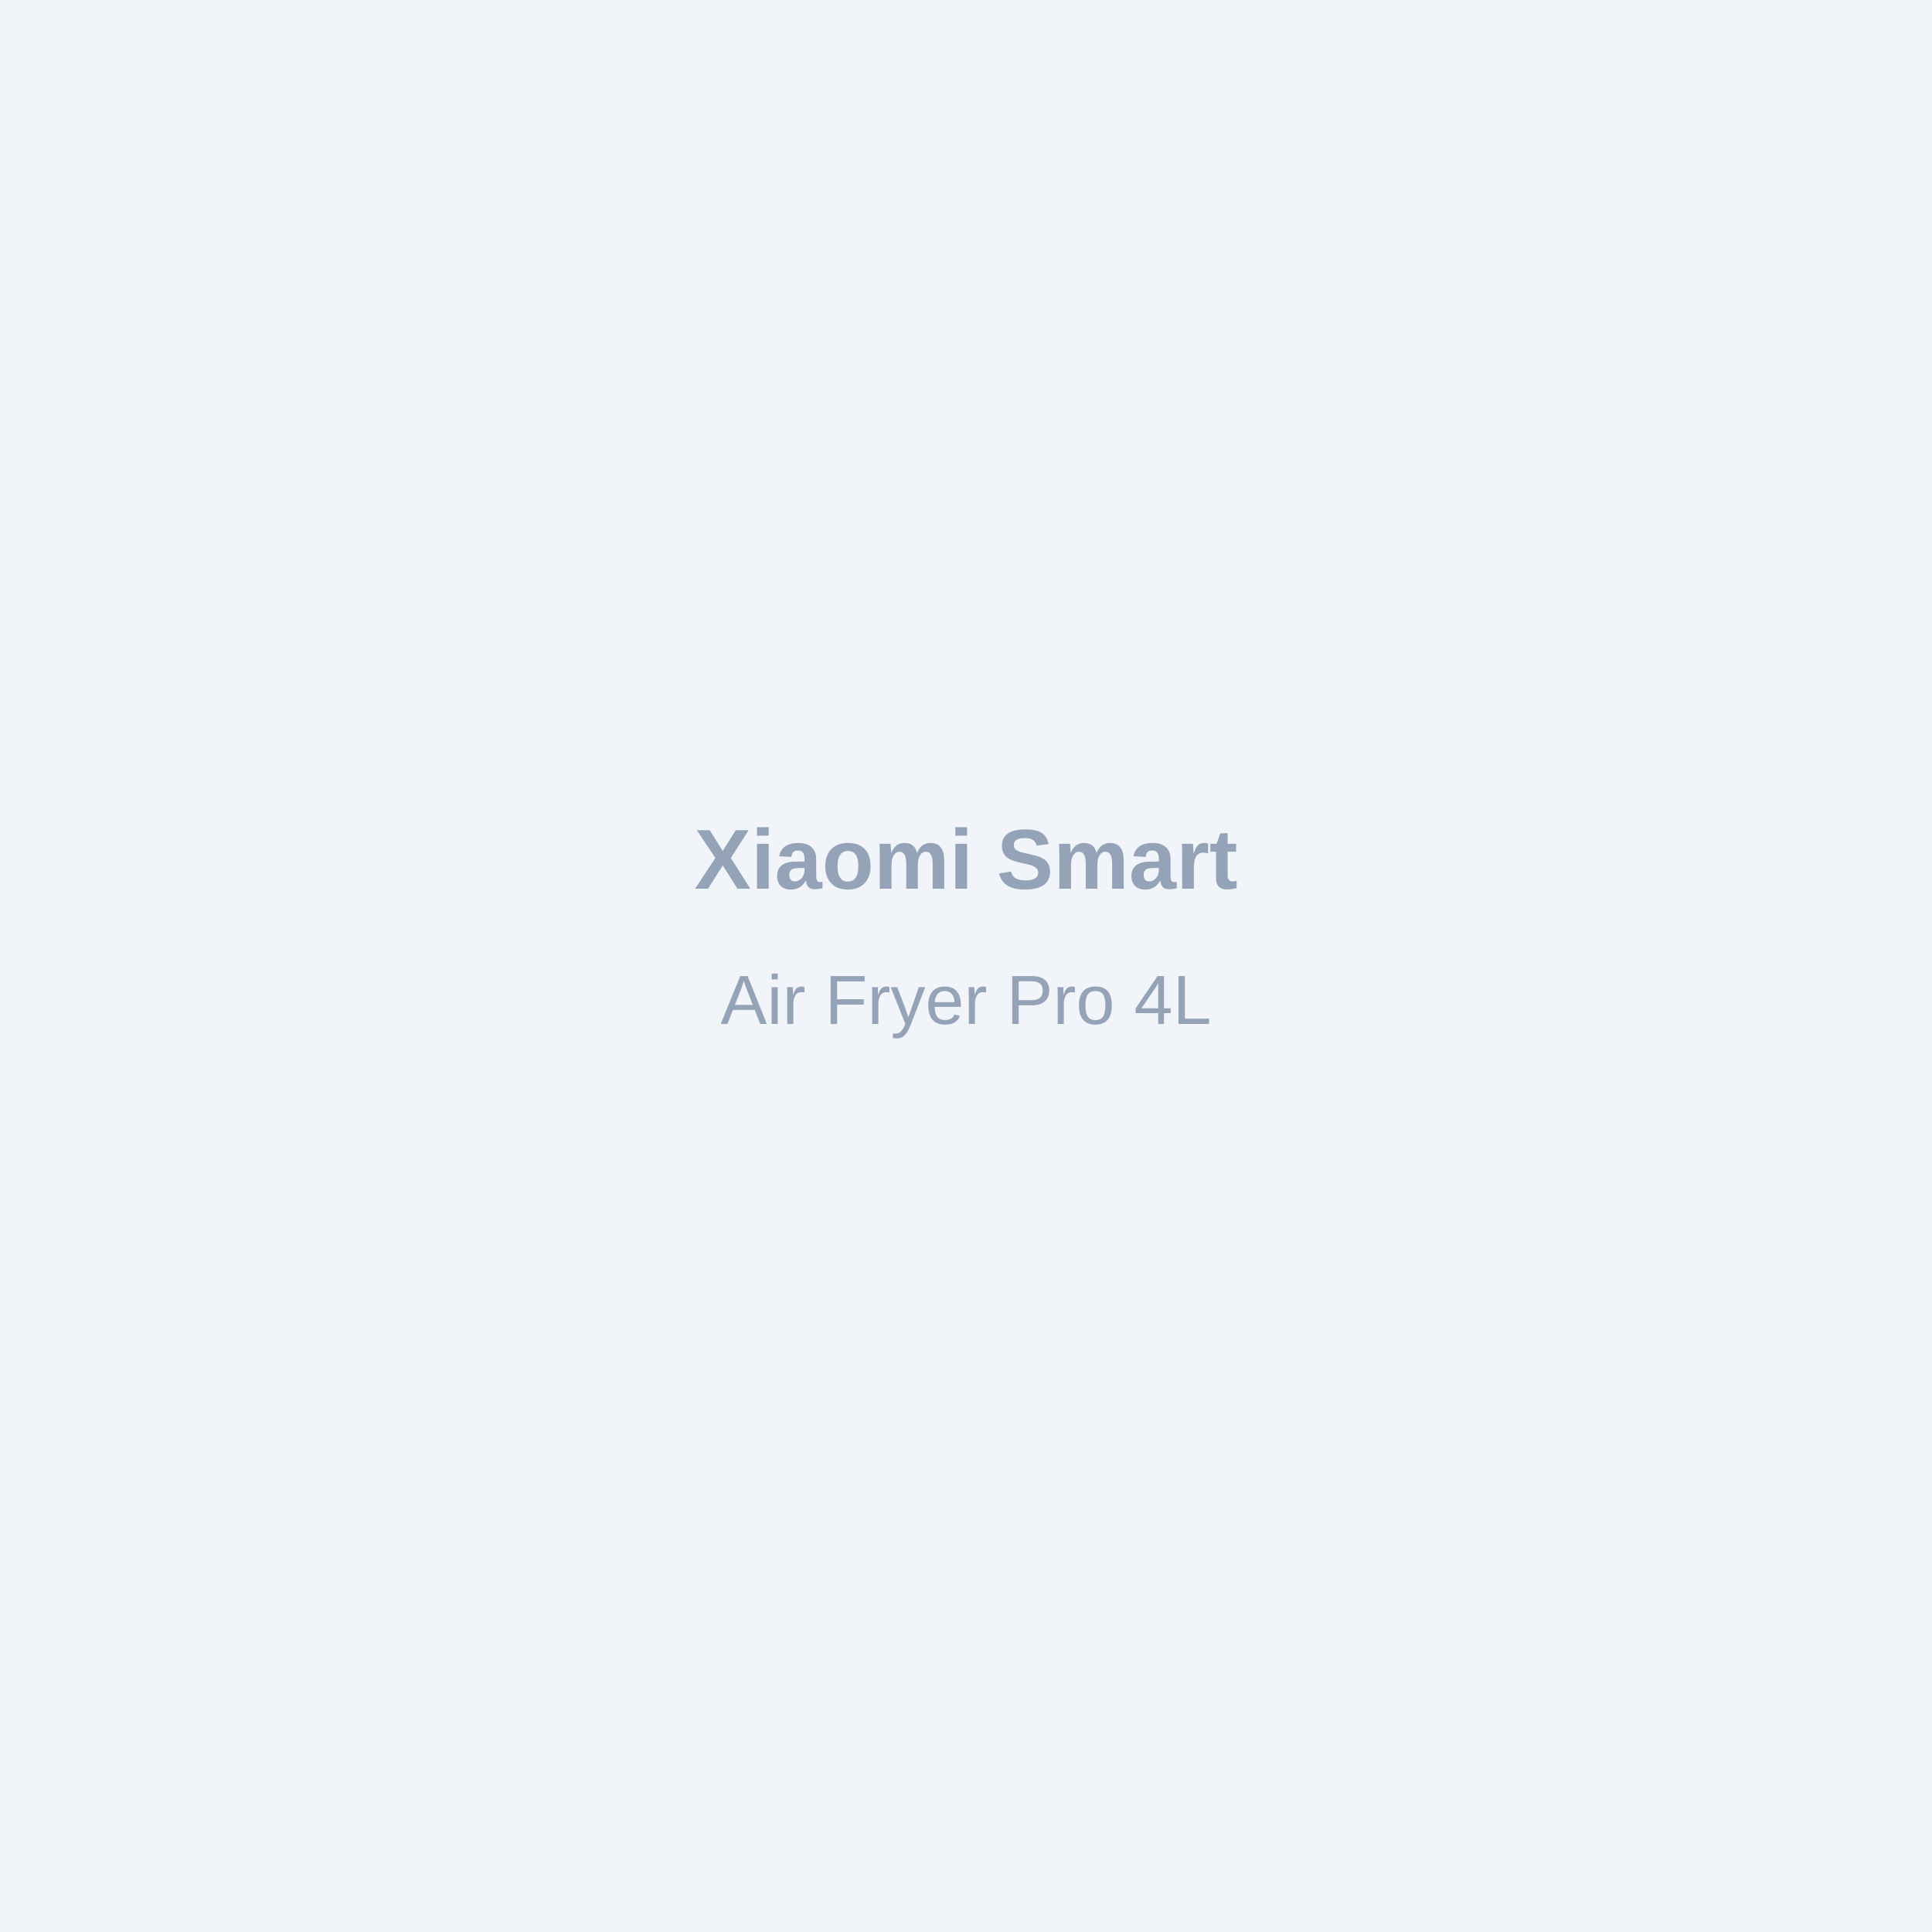
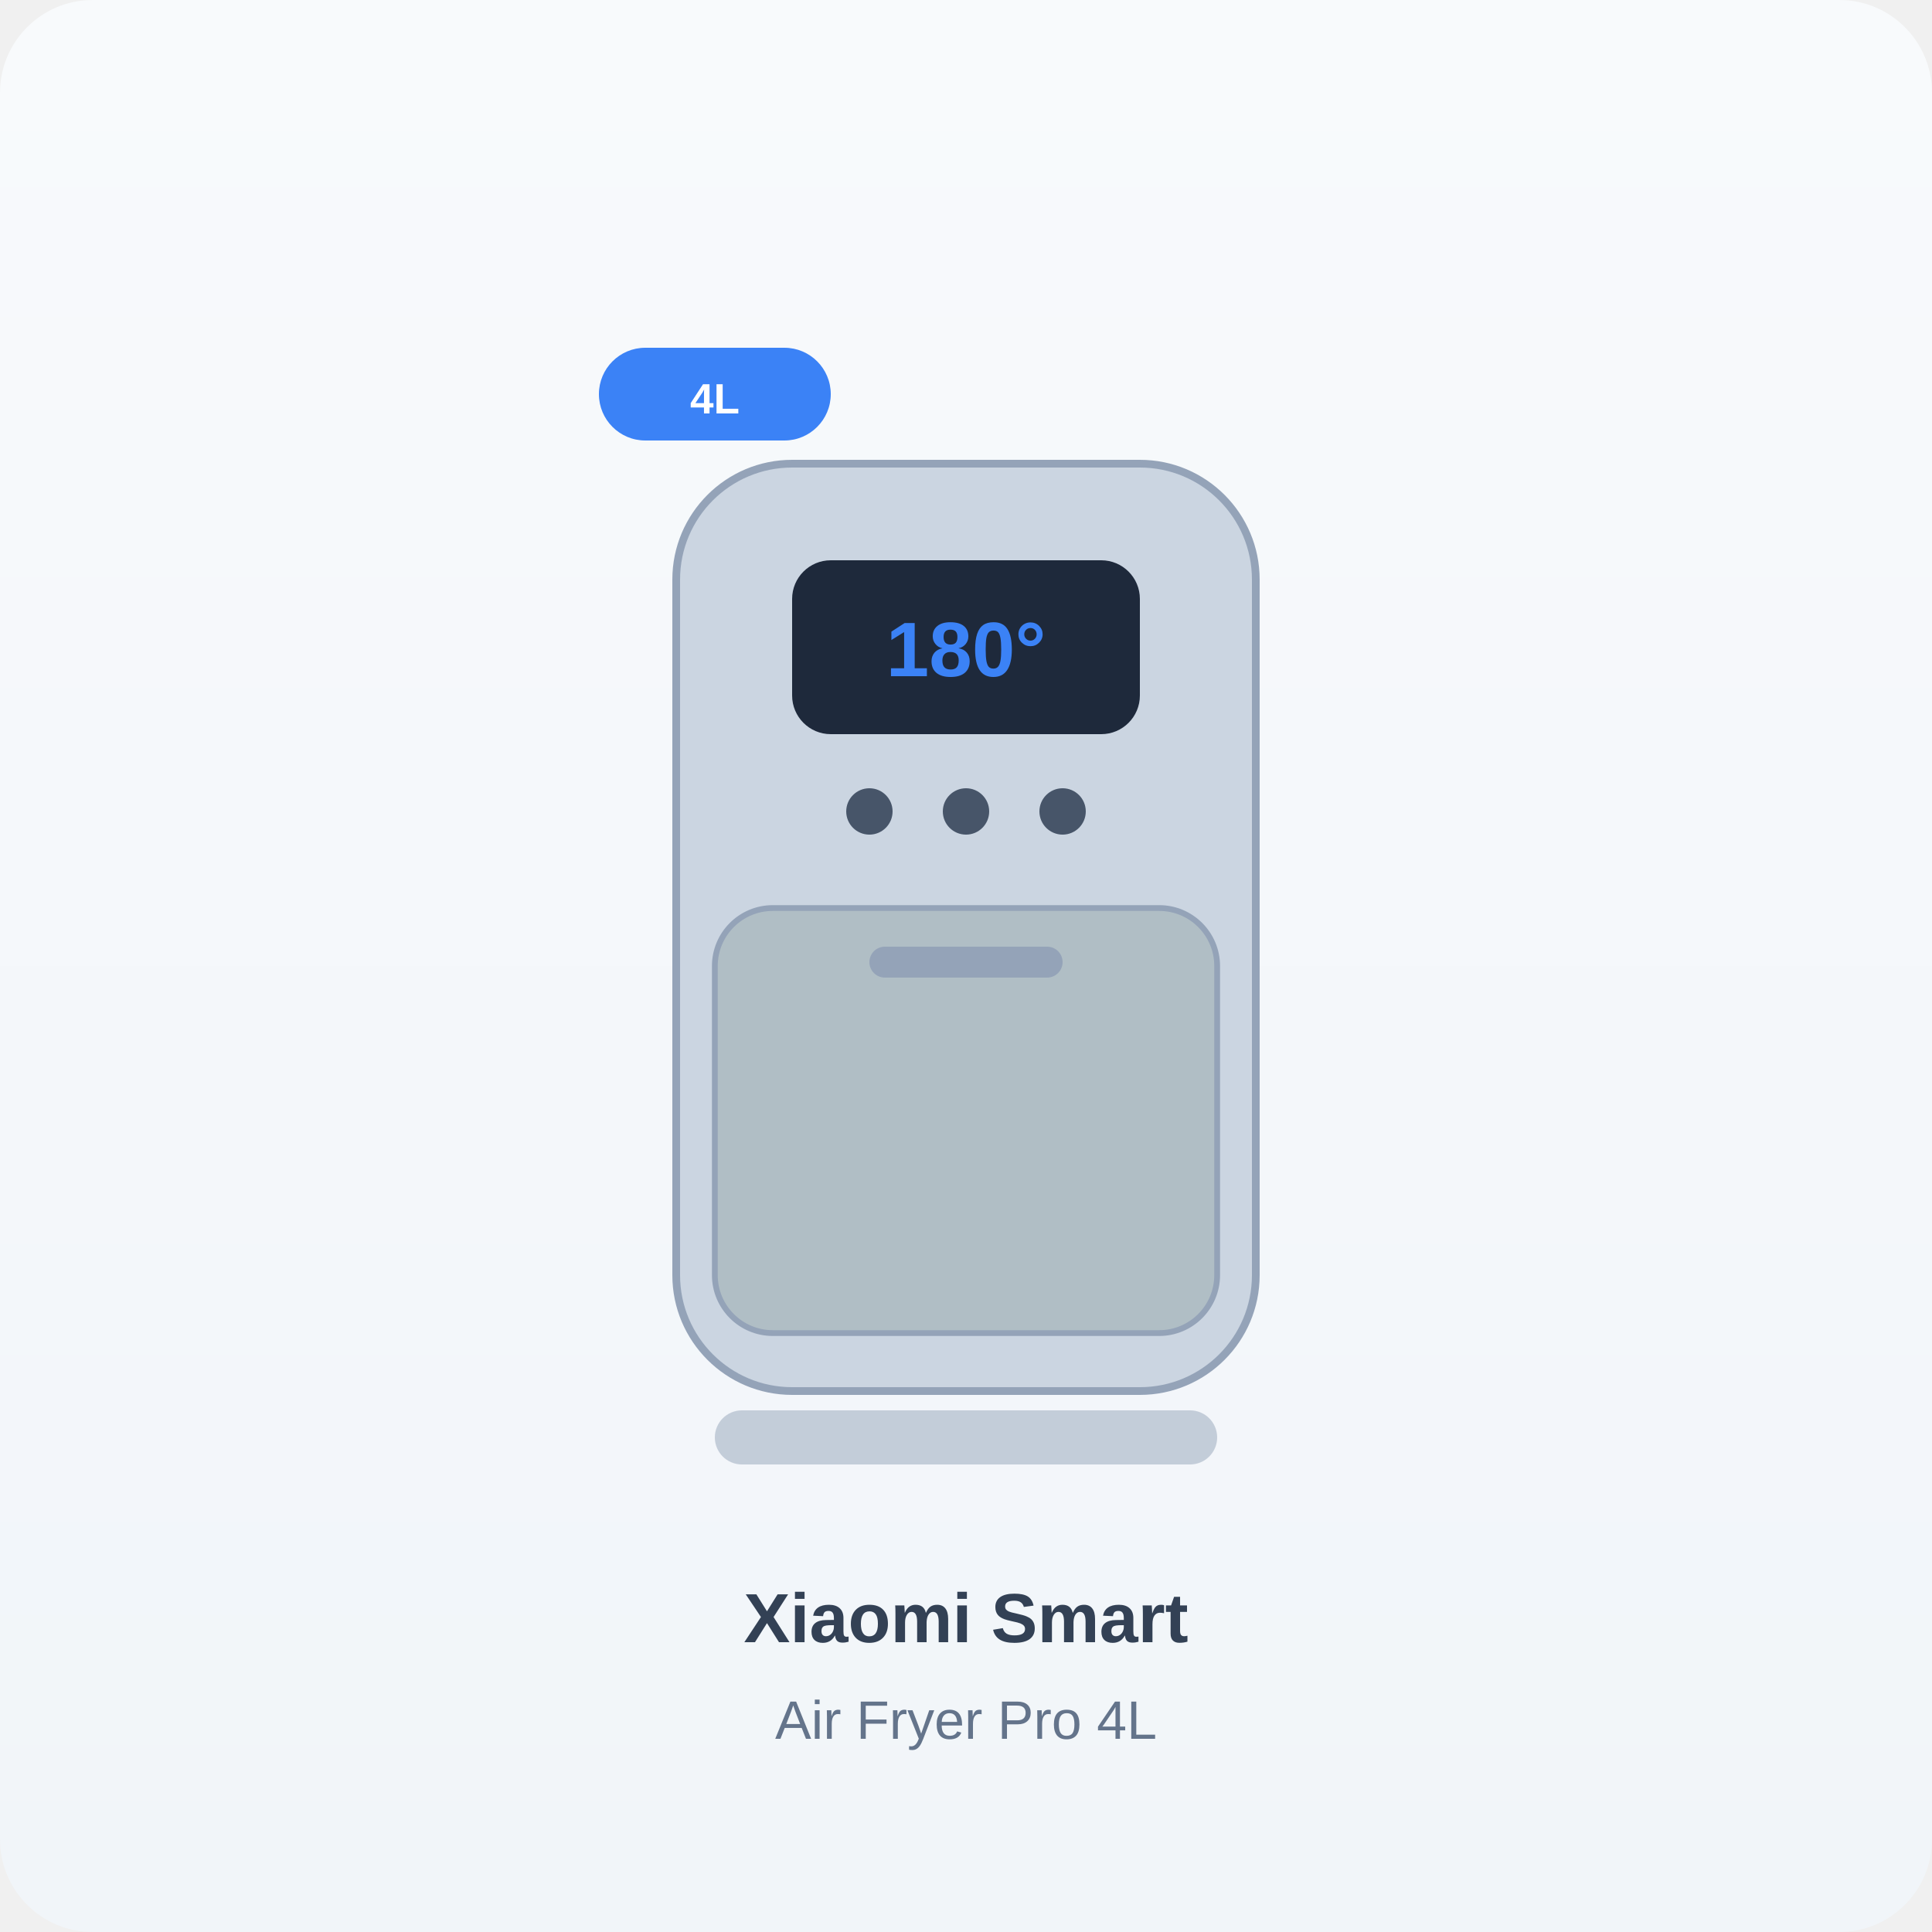
<svg xmlns="http://www.w3.org/2000/svg" width="500" height="500" viewBox="0 0 500 500">
-   <rect width="500" height="500" fill="#f1f5f9" />
-   <text x="250" y="230" text-anchor="middle" font-family="Arial,sans-serif" font-size="22" font-weight="bold" fill="#94a3b8">Xiaomi Smart</text>
-   <text x="250" y="265" text-anchor="middle" font-family="Arial,sans-serif" font-size="18" fill="#94a3b8">Air Fryer Pro 4L</text>
+   <defs>
+     <linearGradient id="bg5" x1="0" y1="0" x2="0" y2="1">
+       <stop offset="0%" stop-color="#f8fafc" />
+       <stop offset="100%" stop-color="#f1f5f9" />
+     </linearGradient>
+   </defs>
+   <rect width="500" height="500" fill="url(#bg5)" rx="24" />
+   <rect x="175" y="120" width="150" height="240" rx="30" fill="#cbd5e1" stroke="#94a3b8" stroke-width="2" />
+   <rect x="205" y="145" width="90" height="45" rx="10" fill="#1e293b" />
+   <text x="250" y="175" text-anchor="middle" font-family="Arial,sans-serif" font-size="20" font-weight="bold" fill="#3b82f6">180°</text>
+   <circle cx="225" cy="210" r="6" fill="#475569" />
+   <circle cx="250" cy="210" r="6" fill="#475569" />
+   <circle cx="275" cy="210" r="6" fill="#475569" />
+   <rect x="185" y="235" width="130" height="110" rx="15" fill="#b0bec5" stroke="#94a3b8" stroke-width="1.5" />
+   <rect x="225" y="245" width="50" height="8" rx="4" fill="#94a3b8" />
+   <rect x="185" y="365" width="130" height="14" rx="7" fill="#94a3b8" opacity="0.5" />
+   <rect x="155" y="90" width="60" height="24" rx="12" fill="#3b82f6" />
+   <text x="185" y="107" text-anchor="middle" font-family="Arial,sans-serif" font-size="11" font-weight="bold" fill="white">4L</text>
+   <text x="250" y="425" text-anchor="middle" font-family="Arial,sans-serif" font-size="18" font-weight="bold" fill="#334155">Xiaomi Smart</text>
+   <text x="250" y="450" text-anchor="middle" font-family="Arial,sans-serif" font-size="14" fill="#64748b">Air Fryer Pro 4L</text>
</svg>
